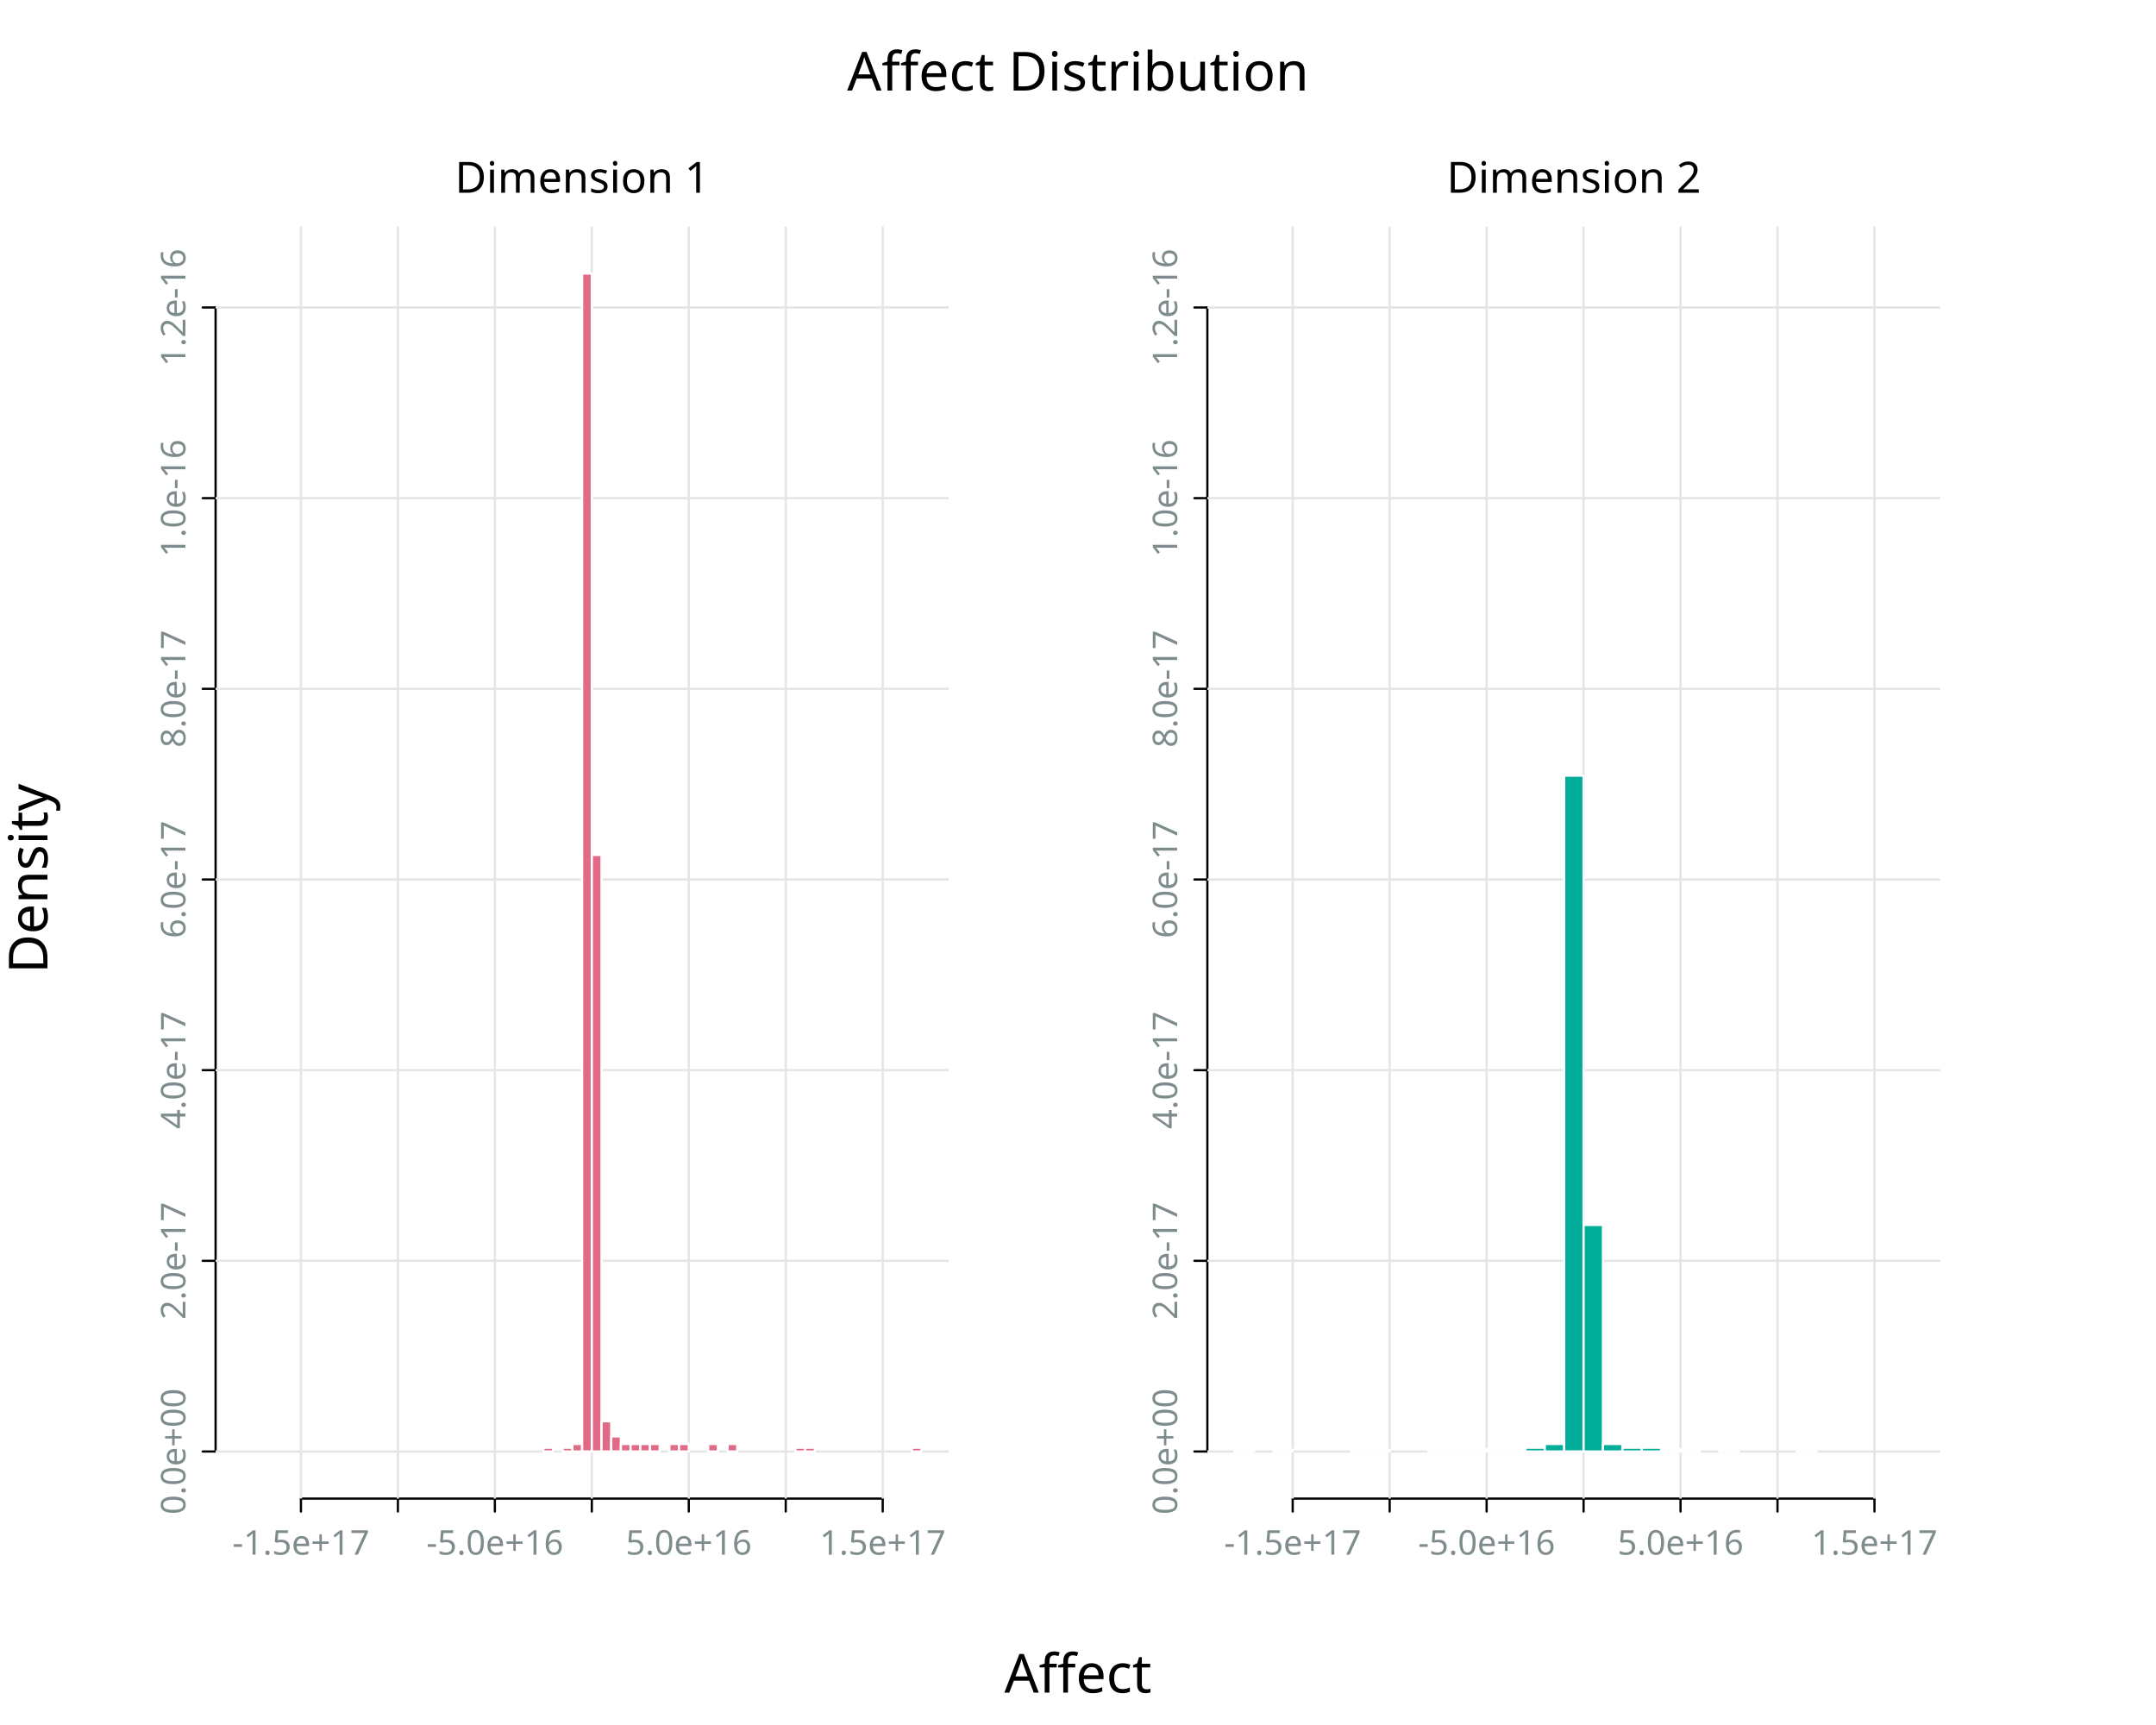
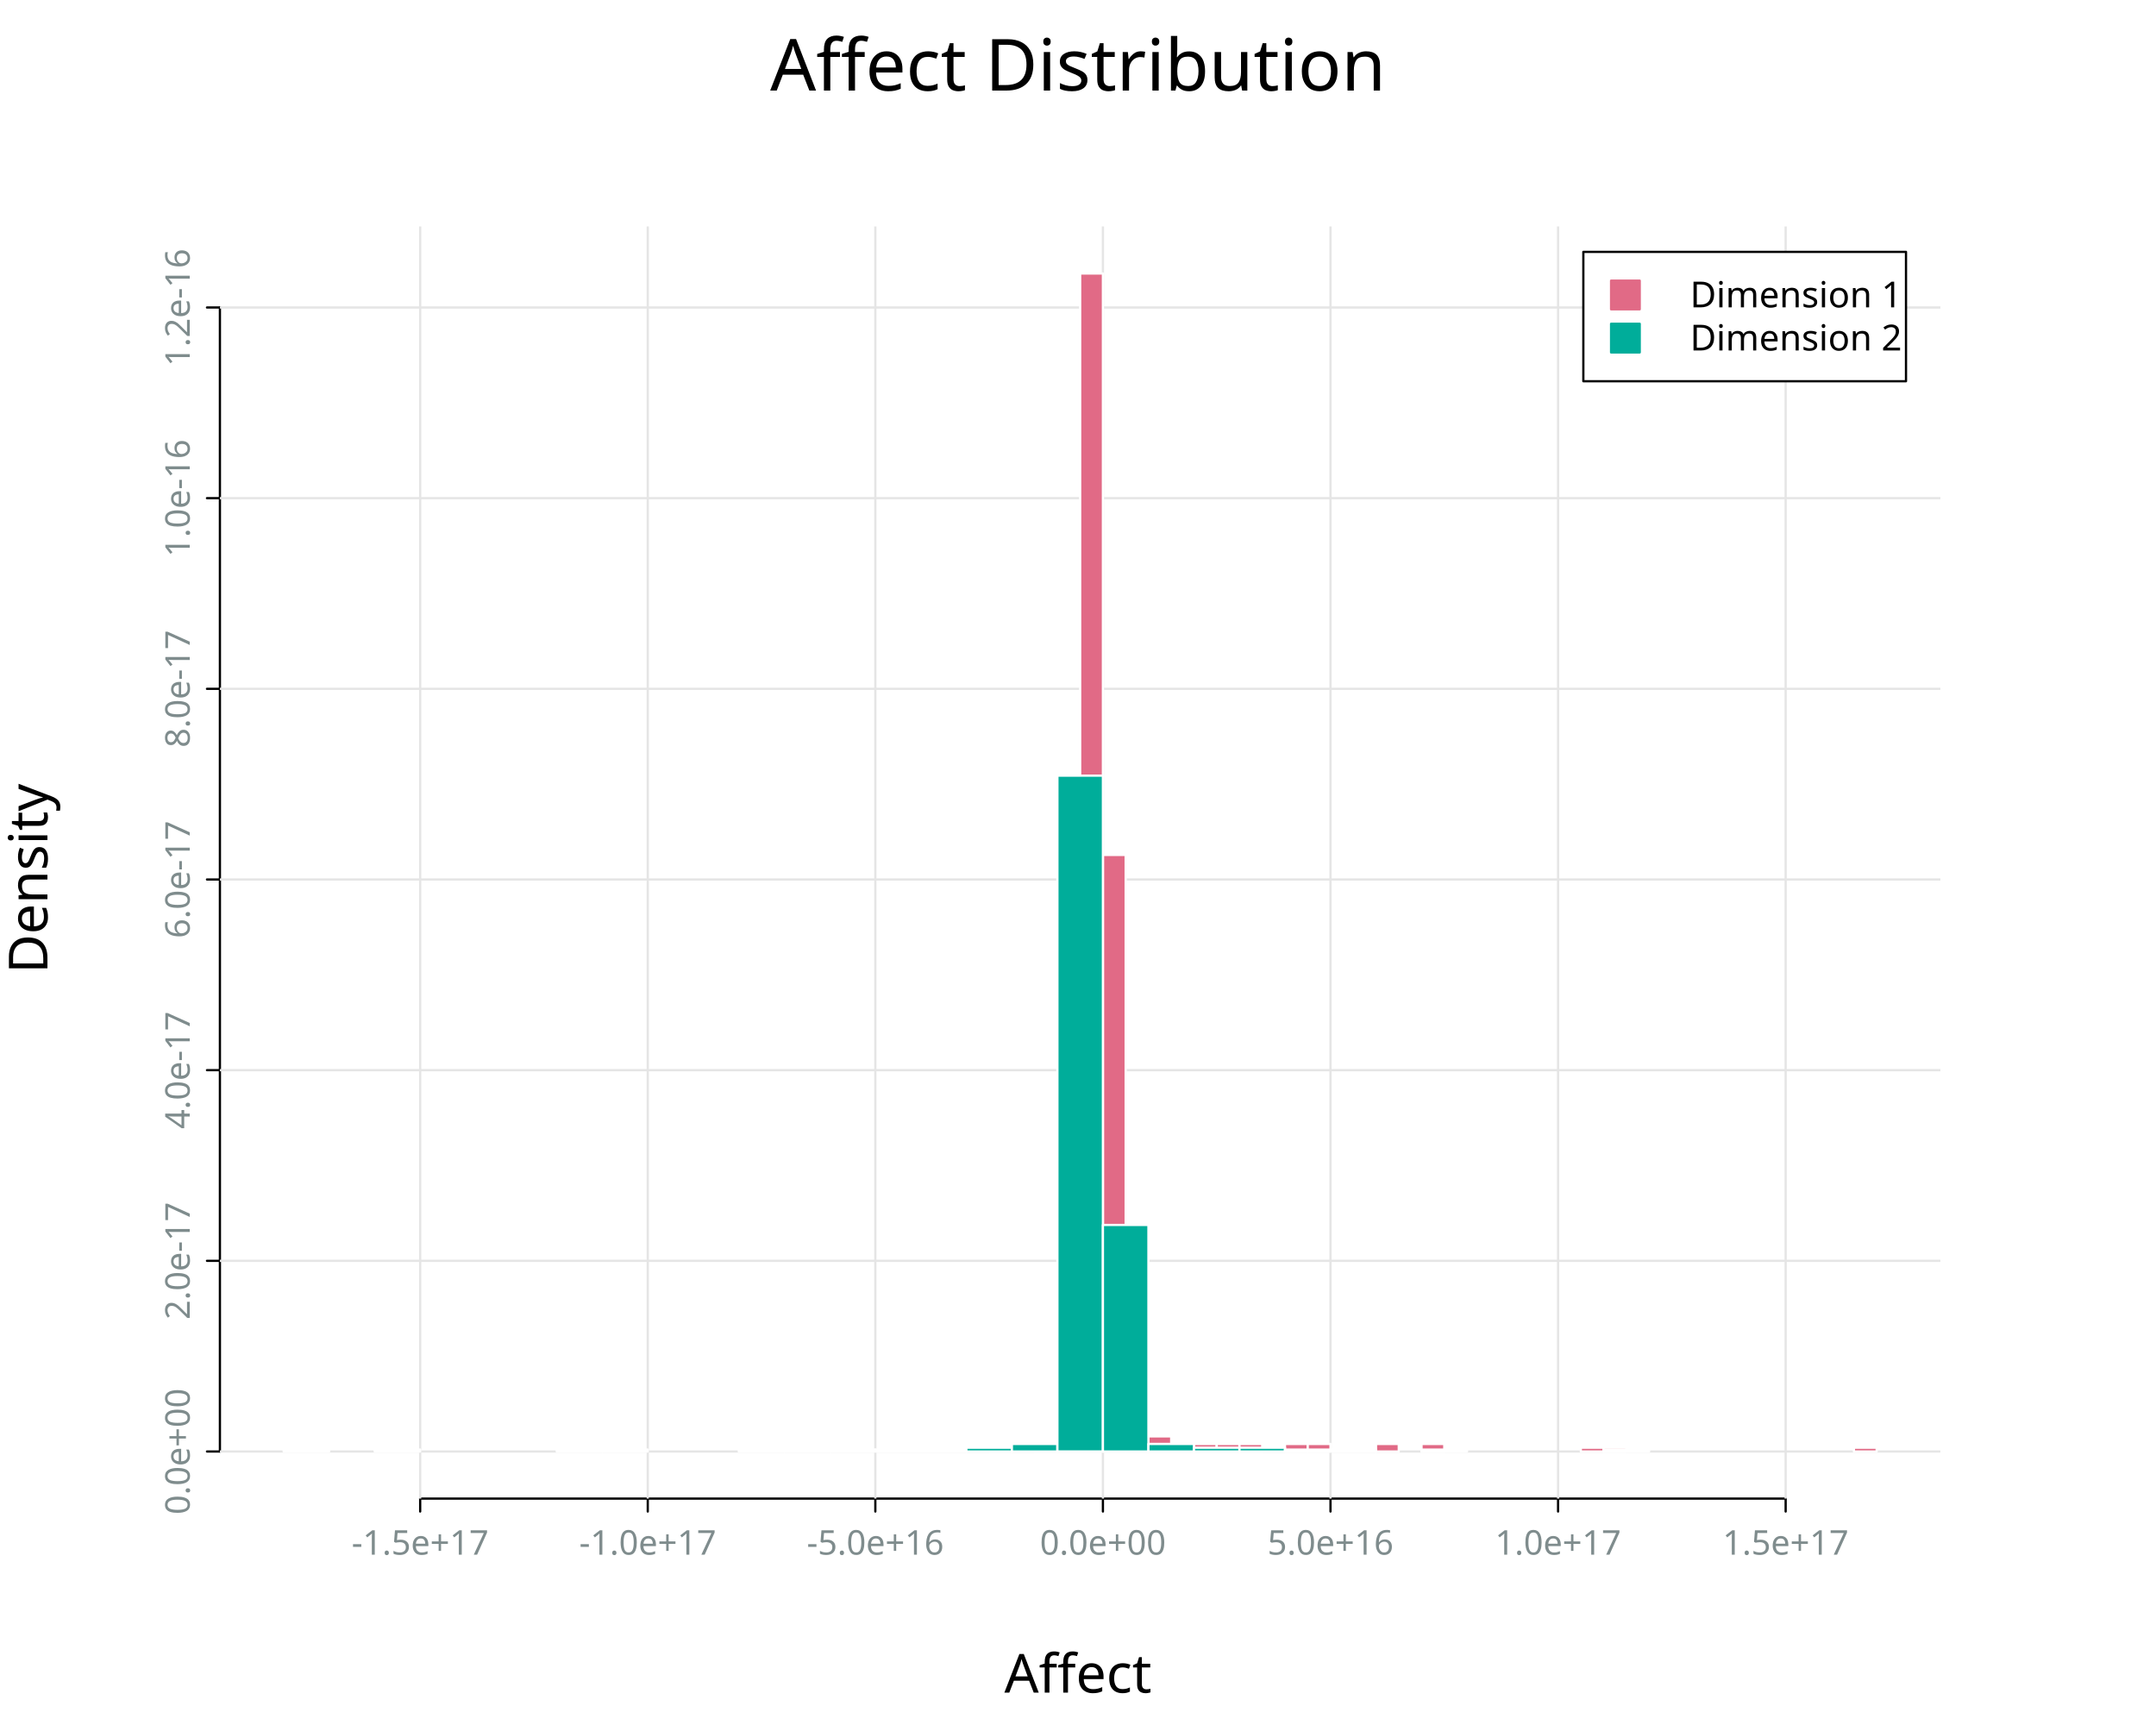
<svg xmlns="http://www.w3.org/2000/svg" class="svglite" data-engine-version="2.0" width="720.00pt" height="576.00pt" viewBox="0 0 720.00 576.00">
  <defs>
    <style type="text/css">
    .svglite line, .svglite polyline, .svglite polygon, .svglite path, .svglite rect, .svglite circle {
      fill: none;
      stroke: #000000;
      stroke-linecap: round;
      stroke-linejoin: round;
      stroke-miterlimit: 10.00;
    }
  </style>
  </defs>
  <rect width="100%" height="100%" style="stroke: none; fill: #FFFFFF;" />
  <defs>
    <clipPath id="cpMC4wMHw3MjAuMDB8MC4wMHw1NzYuMDA=">
      <rect x="0.00" y="0.00" width="720.00" height="576.00" />
    </clipPath>
  </defs>
  <g clip-path="url(#cpMC4wMHw3MjAuMDB8MC4wMHw1NzYuMDA=)">
-     <line x1="100.50" y1="500.40" x2="294.78" y2="500.40" style="stroke-width: 0.75;" />
-     <line x1="100.50" y1="500.40" x2="100.50" y2="504.72" style="stroke-width: 0.75;" />
-     <line x1="132.88" y1="500.40" x2="132.88" y2="504.72" style="stroke-width: 0.75;" />
-     <line x1="165.26" y1="500.40" x2="165.26" y2="504.72" style="stroke-width: 0.75;" />
-     <line x1="197.64" y1="500.40" x2="197.64" y2="504.72" style="stroke-width: 0.75;" />
-     <line x1="230.02" y1="500.40" x2="230.02" y2="504.72" style="stroke-width: 0.75;" />
-     <line x1="262.40" y1="500.40" x2="262.40" y2="504.72" style="stroke-width: 0.75;" />
-     <line x1="294.78" y1="500.40" x2="294.78" y2="504.72" style="stroke-width: 0.75;" />
-     <text x="100.50" y="519.12" text-anchor="middle" style="font-size: 11.40px; fill: #7F8C8D; font-family: sans;" textLength="45.33px" lengthAdjust="spacingAndGlyphs">-1.5e+17</text>
-     <text x="165.26" y="519.12" text-anchor="middle" style="font-size: 11.40px; fill: #7F8C8D; font-family: sans;" textLength="45.33px" lengthAdjust="spacingAndGlyphs">-5.0e+16</text>
-     <text x="230.02" y="519.12" text-anchor="middle" style="font-size: 11.40px; fill: #7F8C8D; font-family: sans;" textLength="41.53px" lengthAdjust="spacingAndGlyphs">5.0e+16</text>
-     <text x="294.78" y="519.12" text-anchor="middle" style="font-size: 11.40px; fill: #7F8C8D; font-family: sans;" textLength="41.53px" lengthAdjust="spacingAndGlyphs">1.5e+17</text>
-     <line x1="72.00" y1="484.67" x2="72.00" y2="102.68" style="stroke-width: 0.75;" />
-     <line x1="72.00" y1="484.67" x2="67.68" y2="484.67" style="stroke-width: 0.75;" />
-     <line x1="72.00" y1="421.00" x2="67.68" y2="421.00" style="stroke-width: 0.75;" />
-     <line x1="72.00" y1="357.34" x2="67.68" y2="357.34" style="stroke-width: 0.75;" />
-     <line x1="72.00" y1="293.67" x2="67.68" y2="293.67" style="stroke-width: 0.75;" />
-     <line x1="72.00" y1="230.01" x2="67.68" y2="230.01" style="stroke-width: 0.75;" />
-     <line x1="72.00" y1="166.34" x2="67.68" y2="166.34" style="stroke-width: 0.75;" />
-     <line x1="72.00" y1="102.68" x2="67.68" y2="102.68" style="stroke-width: 0.75;" />
-     <text transform="translate(61.92,484.67) rotate(-90)" text-anchor="middle" style="font-size: 11.40px; fill: #7F8C8D; font-family: sans;" textLength="41.53px" lengthAdjust="spacingAndGlyphs">0.0e+00</text>
-     <text transform="translate(61.92,421.00) rotate(-90)" text-anchor="middle" style="font-size: 11.40px; fill: #7F8C8D; font-family: sans;" textLength="38.67px" lengthAdjust="spacingAndGlyphs">2.0e-17</text>
-     <text transform="translate(61.92,357.34) rotate(-90)" text-anchor="middle" style="font-size: 11.40px; fill: #7F8C8D; font-family: sans;" textLength="38.67px" lengthAdjust="spacingAndGlyphs">4.0e-17</text>
-     <text transform="translate(61.92,293.67) rotate(-90)" text-anchor="middle" style="font-size: 11.40px; fill: #7F8C8D; font-family: sans;" textLength="38.67px" lengthAdjust="spacingAndGlyphs">6.0e-17</text>
-     <text transform="translate(61.92,230.01) rotate(-90)" text-anchor="middle" style="font-size: 11.40px; fill: #7F8C8D; font-family: sans;" textLength="38.67px" lengthAdjust="spacingAndGlyphs">8.0e-17</text>
-     <text transform="translate(61.92,166.34) rotate(-90)" text-anchor="middle" style="font-size: 11.40px; fill: #7F8C8D; font-family: sans;" textLength="38.67px" lengthAdjust="spacingAndGlyphs">1.0e-16</text>
-     <text transform="translate(61.92,102.68) rotate(-90)" text-anchor="middle" style="font-size: 11.40px; fill: #7F8C8D; font-family: sans;" textLength="38.67px" lengthAdjust="spacingAndGlyphs">1.2e-16</text>
+     <line x1="140.32" y1="500.40" x2="596.32" y2="500.40" style="stroke-width: 0.75;" />
+     <line x1="140.32" y1="500.40" x2="140.32" y2="504.72" style="stroke-width: 0.75;" />
+     <line x1="216.32" y1="500.40" x2="216.32" y2="504.72" style="stroke-width: 0.75;" />
+     <line x1="292.32" y1="500.40" x2="292.32" y2="504.72" style="stroke-width: 0.75;" />
+     <line x1="368.32" y1="500.40" x2="368.32" y2="504.72" style="stroke-width: 0.75;" />
+     <line x1="444.32" y1="500.40" x2="444.32" y2="504.72" style="stroke-width: 0.75;" />
+     <line x1="520.32" y1="500.40" x2="520.32" y2="504.72" style="stroke-width: 0.75;" />
+     <line x1="596.32" y1="500.40" x2="596.32" y2="504.72" style="stroke-width: 0.75;" />
+     <text x="140.32" y="519.12" text-anchor="middle" style="font-size: 11.40px; fill: #7F8C8D; font-family: sans;" textLength="45.33px" lengthAdjust="spacingAndGlyphs">-1.5e+17</text>
+     <text x="216.32" y="519.12" text-anchor="middle" style="font-size: 11.40px; fill: #7F8C8D; font-family: sans;" textLength="45.33px" lengthAdjust="spacingAndGlyphs">-1.0e+17</text>
+     <text x="292.32" y="519.12" text-anchor="middle" style="font-size: 11.40px; fill: #7F8C8D; font-family: sans;" textLength="45.33px" lengthAdjust="spacingAndGlyphs">-5.0e+16</text>
+     <text x="368.32" y="519.12" text-anchor="middle" style="font-size: 11.40px; fill: #7F8C8D; font-family: sans;" textLength="41.53px" lengthAdjust="spacingAndGlyphs">0.0e+00</text>
+     <text x="444.32" y="519.12" text-anchor="middle" style="font-size: 11.40px; fill: #7F8C8D; font-family: sans;" textLength="41.53px" lengthAdjust="spacingAndGlyphs">5.0e+16</text>
+     <text x="520.32" y="519.12" text-anchor="middle" style="font-size: 11.40px; fill: #7F8C8D; font-family: sans;" textLength="41.53px" lengthAdjust="spacingAndGlyphs">1.0e+17</text>
+     <text x="596.32" y="519.12" text-anchor="middle" style="font-size: 11.40px; fill: #7F8C8D; font-family: sans;" textLength="41.53px" lengthAdjust="spacingAndGlyphs">1.5e+17</text>
+     <line x1="73.44" y1="484.67" x2="73.44" y2="102.68" style="stroke-width: 0.75;" />
+     <line x1="73.44" y1="484.67" x2="69.12" y2="484.67" style="stroke-width: 0.75;" />
+     <line x1="73.44" y1="421.00" x2="69.12" y2="421.00" style="stroke-width: 0.75;" />
+     <line x1="73.44" y1="357.34" x2="69.12" y2="357.34" style="stroke-width: 0.75;" />
+     <line x1="73.44" y1="293.67" x2="69.12" y2="293.67" style="stroke-width: 0.75;" />
+     <line x1="73.44" y1="230.01" x2="69.12" y2="230.01" style="stroke-width: 0.75;" />
+     <line x1="73.44" y1="166.34" x2="69.12" y2="166.34" style="stroke-width: 0.75;" />
+     <line x1="73.44" y1="102.68" x2="69.12" y2="102.68" style="stroke-width: 0.75;" />
+     <text transform="translate(63.36,484.67) rotate(-90)" text-anchor="middle" style="font-size: 11.40px; fill: #7F8C8D; font-family: sans;" textLength="41.53px" lengthAdjust="spacingAndGlyphs">0.0e+00</text>
+     <text transform="translate(63.36,421.00) rotate(-90)" text-anchor="middle" style="font-size: 11.40px; fill: #7F8C8D; font-family: sans;" textLength="38.67px" lengthAdjust="spacingAndGlyphs">2.0e-17</text>
+     <text transform="translate(63.36,357.34) rotate(-90)" text-anchor="middle" style="font-size: 11.40px; fill: #7F8C8D; font-family: sans;" textLength="38.67px" lengthAdjust="spacingAndGlyphs">4.0e-17</text>
+     <text transform="translate(63.36,293.67) rotate(-90)" text-anchor="middle" style="font-size: 11.40px; fill: #7F8C8D; font-family: sans;" textLength="38.67px" lengthAdjust="spacingAndGlyphs">6.0e-17</text>
+     <text transform="translate(63.36,230.01) rotate(-90)" text-anchor="middle" style="font-size: 11.40px; fill: #7F8C8D; font-family: sans;" textLength="38.67px" lengthAdjust="spacingAndGlyphs">8.0e-17</text>
+     <text transform="translate(63.36,166.34) rotate(-90)" text-anchor="middle" style="font-size: 11.40px; fill: #7F8C8D; font-family: sans;" textLength="38.67px" lengthAdjust="spacingAndGlyphs">1.0e-16</text>
+     <text transform="translate(63.36,102.68) rotate(-90)" text-anchor="middle" style="font-size: 11.40px; fill: #7F8C8D; font-family: sans;" textLength="38.67px" lengthAdjust="spacingAndGlyphs">1.2e-16</text>
  </g>
  <defs>
-     <clipPath id="cpNzIuMDB8MzE2LjgwfDc1LjYwfDUwMC40MA==">
-       <rect x="72.00" y="75.60" width="244.80" height="424.80" />
+     <clipPath id="cpNzMuNDR8NjQ4LjAwfDc1LjYwfDUwMC40MA==">
+       <rect x="73.44" y="75.60" width="574.56" height="424.80" />
    </clipPath>
  </defs>
-   <g clip-path="url(#cpNzIuMDB8MzE2LjgwfDc1LjYwfDUwMC40MA==)">
-     <line x1="72.00" y1="484.67" x2="316.80" y2="484.67" style="stroke-width: 0.75; stroke: #E5E5E5;" />
-     <line x1="72.00" y1="421.00" x2="316.80" y2="421.00" style="stroke-width: 0.75; stroke: #E5E5E5;" />
-     <line x1="72.00" y1="357.34" x2="316.80" y2="357.34" style="stroke-width: 0.75; stroke: #E5E5E5;" />
-     <line x1="72.00" y1="293.67" x2="316.80" y2="293.67" style="stroke-width: 0.75; stroke: #E5E5E5;" />
-     <line x1="72.00" y1="230.01" x2="316.80" y2="230.01" style="stroke-width: 0.75; stroke: #E5E5E5;" />
-     <line x1="72.00" y1="166.34" x2="316.80" y2="166.34" style="stroke-width: 0.75; stroke: #E5E5E5;" />
-     <line x1="72.00" y1="102.68" x2="316.80" y2="102.68" style="stroke-width: 0.75; stroke: #E5E5E5;" />
-     <line x1="100.50" y1="500.40" x2="100.50" y2="75.60" style="stroke-width: 0.75; stroke: #E5E5E5;" />
-     <line x1="132.88" y1="500.40" x2="132.88" y2="75.60" style="stroke-width: 0.75; stroke: #E5E5E5;" />
-     <line x1="165.26" y1="500.40" x2="165.26" y2="75.60" style="stroke-width: 0.75; stroke: #E5E5E5;" />
-     <line x1="197.64" y1="500.40" x2="197.64" y2="75.60" style="stroke-width: 0.75; stroke: #E5E5E5;" />
-     <line x1="230.02" y1="500.40" x2="230.02" y2="75.60" style="stroke-width: 0.75; stroke: #E5E5E5;" />
-     <line x1="262.40" y1="500.40" x2="262.40" y2="75.60" style="stroke-width: 0.75; stroke: #E5E5E5;" />
-     <line x1="294.78" y1="500.40" x2="294.78" y2="75.60" style="stroke-width: 0.75; stroke: #E5E5E5;" />
+   <g clip-path="url(#cpNzMuNDR8NjQ4LjAwfDc1LjYwfDUwMC40MA==)">
+     <line x1="73.44" y1="484.67" x2="648.00" y2="484.67" style="stroke-width: 0.75; stroke: #E5E5E5;" />
+     <line x1="73.44" y1="421.00" x2="648.00" y2="421.00" style="stroke-width: 0.75; stroke: #E5E5E5;" />
+     <line x1="73.44" y1="357.34" x2="648.00" y2="357.34" style="stroke-width: 0.75; stroke: #E5E5E5;" />
+     <line x1="73.44" y1="293.67" x2="648.00" y2="293.67" style="stroke-width: 0.75; stroke: #E5E5E5;" />
+     <line x1="73.44" y1="230.01" x2="648.00" y2="230.01" style="stroke-width: 0.75; stroke: #E5E5E5;" />
+     <line x1="73.44" y1="166.34" x2="648.00" y2="166.34" style="stroke-width: 0.75; stroke: #E5E5E5;" />
+     <line x1="73.44" y1="102.68" x2="648.00" y2="102.68" style="stroke-width: 0.75; stroke: #E5E5E5;" />
+     <line x1="140.32" y1="500.40" x2="140.32" y2="75.60" style="stroke-width: 0.75; stroke: #E5E5E5;" />
+     <line x1="216.32" y1="500.40" x2="216.32" y2="75.60" style="stroke-width: 0.75; stroke: #E5E5E5;" />
+     <line x1="292.32" y1="500.40" x2="292.32" y2="75.60" style="stroke-width: 0.75; stroke: #E5E5E5;" />
+     <line x1="368.32" y1="500.40" x2="368.32" y2="75.60" style="stroke-width: 0.75; stroke: #E5E5E5;" />
+     <line x1="444.32" y1="500.40" x2="444.32" y2="75.60" style="stroke-width: 0.75; stroke: #E5E5E5;" />
+     <line x1="520.32" y1="500.40" x2="520.32" y2="75.60" style="stroke-width: 0.75; stroke: #E5E5E5;" />
+     <line x1="596.32" y1="500.40" x2="596.32" y2="75.60" style="stroke-width: 0.75; stroke: #E5E5E5;" />
+     <rect x="330.32" y="483.41" width="7.60" height="1.26" style="stroke-width: 0.75; stroke: #FFFFFF; fill: #E16A86;" />
+     <rect x="337.92" y="484.67" width="7.60" height="0.00" style="stroke-width: 0.75; stroke: #FFFFFF; fill: #E16A86;" />
+     <rect x="345.52" y="483.41" width="7.60" height="1.26" style="stroke-width: 0.75; stroke: #FFFFFF; fill: #E16A86;" />
+     <rect x="353.12" y="482.15" width="7.60" height="2.52" style="stroke-width: 0.75; stroke: #FFFFFF; fill: #E16A86;" />
+     <rect x="360.72" y="91.33" width="7.60" height="393.33" style="stroke-width: 0.75; stroke: #FFFFFF; fill: #E16A86;" />
+     <rect x="368.32" y="285.48" width="7.60" height="199.19" style="stroke-width: 0.75; stroke: #FFFFFF; fill: #E16A86;" />
+     <rect x="375.92" y="474.58" width="7.60" height="10.09" style="stroke-width: 0.75; stroke: #FFFFFF; fill: #E16A86;" />
+     <rect x="383.52" y="479.62" width="7.60" height="5.04" style="stroke-width: 0.75; stroke: #FFFFFF; fill: #E16A86;" />
+     <rect x="391.12" y="482.15" width="7.60" height="2.52" style="stroke-width: 0.75; stroke: #FFFFFF; fill: #E16A86;" />
+     <rect x="398.72" y="482.15" width="7.60" height="2.52" style="stroke-width: 0.75; stroke: #FFFFFF; fill: #E16A86;" />
+     <rect x="406.32" y="482.15" width="7.60" height="2.52" style="stroke-width: 0.75; stroke: #FFFFFF; fill: #E16A86;" />
+     <rect x="413.92" y="482.15" width="7.60" height="2.52" style="stroke-width: 0.75; stroke: #FFFFFF; fill: #E16A86;" />
+     <rect x="421.52" y="484.67" width="7.60" height="0.00" style="stroke-width: 0.75; stroke: #FFFFFF; fill: #E16A86;" />
+     <rect x="429.12" y="482.15" width="7.60" height="2.52" style="stroke-width: 0.75; stroke: #FFFFFF; fill: #E16A86;" />
+     <rect x="436.72" y="482.15" width="7.60" height="2.52" style="stroke-width: 0.75; stroke: #FFFFFF; fill: #E16A86;" />
+     <rect x="444.32" y="484.67" width="7.60" height="0.00" style="stroke-width: 0.75; stroke: #FFFFFF; fill: #E16A86;" />
+     <rect x="451.92" y="484.67" width="7.60" height="0.00" style="stroke-width: 0.75; stroke: #FFFFFF; fill: #E16A86;" />
+     <rect x="459.52" y="482.15" width="7.60" height="2.52" style="stroke-width: 0.75; stroke: #FFFFFF; fill: #E16A86;" />
+     <rect x="467.12" y="484.67" width="7.60" height="0.00" style="stroke-width: 0.75; stroke: #FFFFFF; fill: #E16A86;" />
+     <rect x="474.72" y="482.15" width="7.60" height="2.52" style="stroke-width: 0.75; stroke: #FFFFFF; fill: #E16A86;" />
+     <rect x="482.32" y="484.67" width="7.60" height="0.00" style="stroke-width: 0.75; stroke: #FFFFFF; fill: #E16A86;" />
+     <rect x="489.92" y="484.67" width="7.60" height="0.00" style="stroke-width: 0.75; stroke: #FFFFFF; fill: #E16A86;" />
+     <rect x="497.52" y="484.67" width="7.60" height="0.00" style="stroke-width: 0.75; stroke: #FFFFFF; fill: #E16A86;" />
+     <rect x="505.12" y="484.67" width="7.60" height="0.00" style="stroke-width: 0.75; stroke: #FFFFFF; fill: #E16A86;" />
+     <rect x="512.72" y="484.67" width="7.60" height="0.00" style="stroke-width: 0.75; stroke: #FFFFFF; fill: #E16A86;" />
+     <rect x="520.32" y="484.67" width="7.60" height="0.00" style="stroke-width: 0.75; stroke: #FFFFFF; fill: #E16A86;" />
+     <rect x="527.92" y="483.41" width="7.60" height="1.26" style="stroke-width: 0.75; stroke: #FFFFFF; fill: #E16A86;" />
+     <rect x="535.52" y="483.41" width="7.60" height="1.26" style="stroke-width: 0.75; stroke: #FFFFFF; fill: #E16A86;" />
+     <rect x="543.12" y="484.67" width="7.60" height="0.00" style="stroke-width: 0.75; stroke: #FFFFFF; fill: #E16A86;" />
+     <rect x="550.72" y="484.67" width="7.60" height="0.00" style="stroke-width: 0.75; stroke: #FFFFFF; fill: #E16A86;" />
+     <rect x="558.32" y="484.67" width="7.60" height="0.00" style="stroke-width: 0.75; stroke: #FFFFFF; fill: #E16A86;" />
+     <rect x="565.92" y="484.67" width="7.60" height="0.00" style="stroke-width: 0.75; stroke: #FFFFFF; fill: #E16A86;" />
+     <rect x="573.52" y="484.67" width="7.60" height="0.00" style="stroke-width: 0.75; stroke: #FFFFFF; fill: #E16A86;" />
+     <rect x="581.12" y="484.67" width="7.60" height="0.00" style="stroke-width: 0.75; stroke: #FFFFFF; fill: #E16A86;" />
+     <rect x="588.72" y="484.67" width="7.60" height="0.00" style="stroke-width: 0.75; stroke: #FFFFFF; fill: #E16A86;" />
+     <rect x="596.32" y="484.67" width="7.60" height="0.00" style="stroke-width: 0.75; stroke: #FFFFFF; fill: #E16A86;" />
+     <rect x="603.92" y="484.67" width="7.60" height="0.00" style="stroke-width: 0.75; stroke: #FFFFFF; fill: #E16A86;" />
+     <rect x="611.52" y="484.67" width="7.60" height="0.00" style="stroke-width: 0.75; stroke: #FFFFFF; fill: #E16A86;" />
+     <rect x="619.12" y="483.41" width="7.60" height="1.26" style="stroke-width: 0.75; stroke: #FFFFFF; fill: #E16A86;" />
+     <rect x="94.72" y="484.04" width="15.20" height="0.63" style="stroke-width: 0.75; stroke: #FFFFFF; fill: #00AD9A;" />
+     <rect x="109.92" y="484.67" width="15.20" height="0.00" style="stroke-width: 0.75; stroke: #FFFFFF; fill: #00AD9A;" />
+     <rect x="125.12" y="484.04" width="15.20" height="0.63" style="stroke-width: 0.75; stroke: #FFFFFF; fill: #00AD9A;" />
+     <rect x="140.32" y="484.67" width="15.20" height="0.00" style="stroke-width: 0.75; stroke: #FFFFFF; fill: #00AD9A;" />
+     <rect x="155.52" y="484.67" width="15.20" height="0.00" style="stroke-width: 0.75; stroke: #FFFFFF; fill: #00AD9A;" />
+     <rect x="170.72" y="484.67" width="15.20" height="0.00" style="stroke-width: 0.75; stroke: #FFFFFF; fill: #00AD9A;" />
+     <rect x="185.92" y="484.04" width="15.20" height="0.63" style="stroke-width: 0.75; stroke: #FFFFFF; fill: #00AD9A;" />
+     <rect x="201.12" y="484.04" width="15.20" height="0.63" style="stroke-width: 0.75; stroke: #FFFFFF; fill: #00AD9A;" />
+     <rect x="216.32" y="484.67" width="15.20" height="0.00" style="stroke-width: 0.75; stroke: #FFFFFF; fill: #00AD9A;" />
+     <rect x="231.52" y="484.67" width="15.20" height="0.00" style="stroke-width: 0.75; stroke: #FFFFFF; fill: #00AD9A;" />
+     <rect x="246.72" y="484.04" width="15.20" height="0.63" style="stroke-width: 0.75; stroke: #FFFFFF; fill: #00AD9A;" />
+     <rect x="261.92" y="484.04" width="15.20" height="0.63" style="stroke-width: 0.75; stroke: #FFFFFF; fill: #00AD9A;" />
+     <rect x="277.12" y="484.04" width="15.20" height="0.63" style="stroke-width: 0.75; stroke: #FFFFFF; fill: #00AD9A;" />
+     <rect x="292.32" y="484.04" width="15.20" height="0.63" style="stroke-width: 0.75; stroke: #FFFFFF; fill: #00AD9A;" />
+     <rect x="307.52" y="484.04" width="15.20" height="0.63" style="stroke-width: 0.75; stroke: #FFFFFF; fill: #00AD9A;" />
+     <rect x="322.72" y="483.41" width="15.20" height="1.26" style="stroke-width: 0.75; stroke: #FFFFFF; fill: #00AD9A;" />
+     <rect x="337.92" y="482.15" width="15.20" height="2.52" style="stroke-width: 0.75; stroke: #FFFFFF; fill: #00AD9A;" />
+     <rect x="353.12" y="259.00" width="15.20" height="225.66" style="stroke-width: 0.75; stroke: #FFFFFF; fill: #00AD9A;" />
+     <rect x="368.32" y="409.03" width="15.20" height="75.64" style="stroke-width: 0.75; stroke: #FFFFFF; fill: #00AD9A;" />
+     <rect x="383.52" y="482.15" width="15.20" height="2.52" style="stroke-width: 0.75; stroke: #FFFFFF; fill: #00AD9A;" />
+     <rect x="398.72" y="483.41" width="15.20" height="1.26" style="stroke-width: 0.75; stroke: #FFFFFF; fill: #00AD9A;" />
+     <rect x="413.92" y="483.41" width="15.20" height="1.26" style="stroke-width: 0.75; stroke: #FFFFFF; fill: #00AD9A;" />
+     <rect x="429.12" y="484.04" width="15.20" height="0.63" style="stroke-width: 0.75; stroke: #FFFFFF; fill: #00AD9A;" />
+     <rect x="444.32" y="484.04" width="15.20" height="0.63" style="stroke-width: 0.75; stroke: #FFFFFF; fill: #00AD9A;" />
+     <rect x="459.52" y="484.67" width="15.20" height="0.00" style="stroke-width: 0.75; stroke: #FFFFFF; fill: #00AD9A;" />
+     <rect x="474.72" y="484.04" width="15.20" height="0.63" style="stroke-width: 0.75; stroke: #FFFFFF; fill: #00AD9A;" />
+     <rect x="489.92" y="484.67" width="15.20" height="0.00" style="stroke-width: 0.75; stroke: #FFFFFF; fill: #00AD9A;" />
+     <rect x="505.12" y="484.67" width="15.20" height="0.00" style="stroke-width: 0.75; stroke: #FFFFFF; fill: #00AD9A;" />
+     <rect x="520.32" y="484.67" width="15.20" height="0.00" style="stroke-width: 0.75; stroke: #FFFFFF; fill: #00AD9A;" />
+     <rect x="535.52" y="484.04" width="15.20" height="0.63" style="stroke-width: 0.75; stroke: #FFFFFF; fill: #00AD9A;" />
  </g>
-   <defs>
-     <clipPath id="cpMjguODB8MzYwLjAwfDQzLjIwfDU0My42MA==">
-       <rect x="28.80" y="43.20" width="331.20" height="500.40" />
-     </clipPath>
-   </defs>
-   <g clip-path="url(#cpMjguODB8MzYwLjAwfDQzLjIwfDU0My42MA==)">
-     <text x="194.40" y="64.36" text-anchor="middle" style="font-size: 14.40px; font-family: sans;" textLength="80.05px" lengthAdjust="spacingAndGlyphs">Dimension 1</text>
+   <g clip-path="url(#cpMC4wMHw3MjAuMDB8MC4wMHw1NzYuMDA=)">
+     <text x="360.00" y="30.24" text-anchor="middle" style="font-size: 24.00px; font-family: sans;" textLength="188.09px" lengthAdjust="spacingAndGlyphs">Affect Distribution</text>
+     <text x="360.00" y="565.20" text-anchor="middle" style="font-size: 18.00px; font-family: sans;" textLength="46.03px" lengthAdjust="spacingAndGlyphs">Affect</text>
+     <text transform="translate(15.84,293.40) rotate(-90)" text-anchor="middle" style="font-size: 18.00px; font-family: sans;" textLength="60.04px" lengthAdjust="spacingAndGlyphs">Density</text>
  </g>
-   <g clip-path="url(#cpNzIuMDB8MzE2LjgwfDc1LjYwfDUwMC40MA==)">
-     <rect x="181.45" y="483.41" width="3.24" height="1.26" style="stroke-width: 0.75; stroke: #FFFFFF; fill: #E16A86;" />
-     <rect x="184.69" y="484.67" width="3.24" height="0.00" style="stroke-width: 0.75; stroke: #FFFFFF; fill: #E16A86;" />
-     <rect x="187.92" y="483.41" width="3.24" height="1.26" style="stroke-width: 0.75; stroke: #FFFFFF; fill: #E16A86;" />
-     <rect x="191.16" y="482.15" width="3.24" height="2.52" style="stroke-width: 0.75; stroke: #FFFFFF; fill: #E16A86;" />
-     <rect x="194.40" y="91.33" width="3.24" height="393.33" style="stroke-width: 0.75; stroke: #FFFFFF; fill: #E16A86;" />
-     <rect x="197.64" y="285.48" width="3.24" height="199.19" style="stroke-width: 0.75; stroke: #FFFFFF; fill: #E16A86;" />
-     <rect x="200.88" y="474.58" width="3.24" height="10.09" style="stroke-width: 0.75; stroke: #FFFFFF; fill: #E16A86;" />
-     <rect x="204.11" y="479.62" width="3.24" height="5.04" style="stroke-width: 0.75; stroke: #FFFFFF; fill: #E16A86;" />
-     <rect x="207.35" y="482.15" width="3.24" height="2.52" style="stroke-width: 0.75; stroke: #FFFFFF; fill: #E16A86;" />
-     <rect x="210.59" y="482.15" width="3.24" height="2.52" style="stroke-width: 0.75; stroke: #FFFFFF; fill: #E16A86;" />
-     <rect x="213.83" y="482.15" width="3.24" height="2.52" style="stroke-width: 0.75; stroke: #FFFFFF; fill: #E16A86;" />
-     <rect x="217.07" y="482.15" width="3.24" height="2.52" style="stroke-width: 0.75; stroke: #FFFFFF; fill: #E16A86;" />
-     <rect x="220.30" y="484.67" width="3.24" height="0.00" style="stroke-width: 0.75; stroke: #FFFFFF; fill: #E16A86;" />
-     <rect x="223.54" y="482.15" width="3.24" height="2.52" style="stroke-width: 0.75; stroke: #FFFFFF; fill: #E16A86;" />
-     <rect x="226.78" y="482.15" width="3.24" height="2.52" style="stroke-width: 0.75; stroke: #FFFFFF; fill: #E16A86;" />
-     <rect x="230.02" y="484.67" width="3.24" height="0.00" style="stroke-width: 0.75; stroke: #FFFFFF; fill: #E16A86;" />
-     <rect x="233.26" y="484.67" width="3.24" height="0.00" style="stroke-width: 0.75; stroke: #FFFFFF; fill: #E16A86;" />
-     <rect x="236.50" y="482.15" width="3.24" height="2.52" style="stroke-width: 0.75; stroke: #FFFFFF; fill: #E16A86;" />
-     <rect x="239.73" y="484.67" width="3.24" height="0.00" style="stroke-width: 0.75; stroke: #FFFFFF; fill: #E16A86;" />
-     <rect x="242.97" y="482.15" width="3.24" height="2.52" style="stroke-width: 0.75; stroke: #FFFFFF; fill: #E16A86;" />
-     <rect x="246.21" y="484.67" width="3.24" height="0.00" style="stroke-width: 0.75; stroke: #FFFFFF; fill: #E16A86;" />
-     <rect x="249.45" y="484.67" width="3.24" height="0.00" style="stroke-width: 0.75; stroke: #FFFFFF; fill: #E16A86;" />
-     <rect x="252.69" y="484.67" width="3.24" height="0.00" style="stroke-width: 0.75; stroke: #FFFFFF; fill: #E16A86;" />
-     <rect x="255.92" y="484.67" width="3.24" height="0.00" style="stroke-width: 0.75; stroke: #FFFFFF; fill: #E16A86;" />
-     <rect x="259.16" y="484.67" width="3.24" height="0.00" style="stroke-width: 0.75; stroke: #FFFFFF; fill: #E16A86;" />
-     <rect x="262.40" y="484.67" width="3.24" height="0.00" style="stroke-width: 0.75; stroke: #FFFFFF; fill: #E16A86;" />
-     <rect x="265.64" y="483.41" width="3.24" height="1.26" style="stroke-width: 0.75; stroke: #FFFFFF; fill: #E16A86;" />
-     <rect x="268.88" y="483.41" width="3.24" height="1.26" style="stroke-width: 0.75; stroke: #FFFFFF; fill: #E16A86;" />
-     <rect x="272.11" y="484.67" width="3.24" height="0.00" style="stroke-width: 0.75; stroke: #FFFFFF; fill: #E16A86;" />
-     <rect x="275.35" y="484.67" width="3.24" height="0.00" style="stroke-width: 0.75; stroke: #FFFFFF; fill: #E16A86;" />
-     <rect x="278.59" y="484.67" width="3.24" height="0.00" style="stroke-width: 0.75; stroke: #FFFFFF; fill: #E16A86;" />
-     <rect x="281.83" y="484.67" width="3.24" height="0.00" style="stroke-width: 0.75; stroke: #FFFFFF; fill: #E16A86;" />
-     <rect x="285.07" y="484.67" width="3.24" height="0.00" style="stroke-width: 0.75; stroke: #FFFFFF; fill: #E16A86;" />
-     <rect x="288.30" y="484.67" width="3.24" height="0.00" style="stroke-width: 0.75; stroke: #FFFFFF; fill: #E16A86;" />
-     <rect x="291.54" y="484.67" width="3.24" height="0.00" style="stroke-width: 0.75; stroke: #FFFFFF; fill: #E16A86;" />
-     <rect x="294.78" y="484.67" width="3.24" height="0.00" style="stroke-width: 0.75; stroke: #FFFFFF; fill: #E16A86;" />
-     <rect x="298.02" y="484.67" width="3.24" height="0.00" style="stroke-width: 0.75; stroke: #FFFFFF; fill: #E16A86;" />
-     <rect x="301.26" y="484.67" width="3.24" height="0.00" style="stroke-width: 0.75; stroke: #FFFFFF; fill: #E16A86;" />
-     <rect x="304.50" y="483.41" width="3.24" height="1.26" style="stroke-width: 0.75; stroke: #FFFFFF; fill: #E16A86;" />
-   </g>
-   <defs>
-     <clipPath id="cpNDAzLjIwfDY0OC4wMHw3NS42MHw1MDAuNDA=">
-       <rect x="403.20" y="75.60" width="244.80" height="424.80" />
-     </clipPath>
-   </defs>
-   <g clip-path="url(#cpNDAzLjIwfDY0OC4wMHw3NS42MHw1MDAuNDA=)">
+   <g clip-path="url(#cpNzMuNDR8NjQ4LjAwfDc1LjYwfDUwMC40MA==)">
</g>
  <g clip-path="url(#cpMC4wMHw3MjAuMDB8MC4wMHw1NzYuMDA=)">
-     <line x1="431.70" y1="500.40" x2="625.98" y2="500.40" style="stroke-width: 0.75;" />
-     <line x1="431.70" y1="500.40" x2="431.70" y2="504.72" style="stroke-width: 0.75;" />
-     <line x1="464.08" y1="500.40" x2="464.08" y2="504.72" style="stroke-width: 0.75;" />
-     <line x1="496.46" y1="500.40" x2="496.46" y2="504.72" style="stroke-width: 0.75;" />
-     <line x1="528.84" y1="500.40" x2="528.84" y2="504.72" style="stroke-width: 0.75;" />
-     <line x1="561.22" y1="500.40" x2="561.22" y2="504.72" style="stroke-width: 0.75;" />
-     <line x1="593.60" y1="500.40" x2="593.60" y2="504.72" style="stroke-width: 0.75;" />
-     <line x1="625.98" y1="500.40" x2="625.98" y2="504.72" style="stroke-width: 0.75;" />
-     <text x="431.70" y="519.12" text-anchor="middle" style="font-size: 11.40px; fill: #7F8C8D; font-family: sans;" textLength="45.33px" lengthAdjust="spacingAndGlyphs">-1.5e+17</text>
-     <text x="496.46" y="519.12" text-anchor="middle" style="font-size: 11.40px; fill: #7F8C8D; font-family: sans;" textLength="45.33px" lengthAdjust="spacingAndGlyphs">-5.0e+16</text>
-     <text x="561.22" y="519.12" text-anchor="middle" style="font-size: 11.40px; fill: #7F8C8D; font-family: sans;" textLength="41.53px" lengthAdjust="spacingAndGlyphs">5.0e+16</text>
-     <text x="625.98" y="519.12" text-anchor="middle" style="font-size: 11.40px; fill: #7F8C8D; font-family: sans;" textLength="41.53px" lengthAdjust="spacingAndGlyphs">1.5e+17</text>
-     <line x1="403.20" y1="484.67" x2="403.20" y2="102.68" style="stroke-width: 0.75;" />
-     <line x1="403.20" y1="484.67" x2="398.88" y2="484.67" style="stroke-width: 0.75;" />
-     <line x1="403.20" y1="421.00" x2="398.88" y2="421.00" style="stroke-width: 0.75;" />
-     <line x1="403.20" y1="357.34" x2="398.88" y2="357.34" style="stroke-width: 0.75;" />
-     <line x1="403.20" y1="293.67" x2="398.88" y2="293.67" style="stroke-width: 0.75;" />
-     <line x1="403.20" y1="230.01" x2="398.88" y2="230.01" style="stroke-width: 0.75;" />
-     <line x1="403.20" y1="166.34" x2="398.88" y2="166.34" style="stroke-width: 0.75;" />
-     <line x1="403.20" y1="102.68" x2="398.88" y2="102.68" style="stroke-width: 0.75;" />
-     <text transform="translate(393.12,484.67) rotate(-90)" text-anchor="middle" style="font-size: 11.40px; fill: #7F8C8D; font-family: sans;" textLength="41.53px" lengthAdjust="spacingAndGlyphs">0.0e+00</text>
-     <text transform="translate(393.12,421.00) rotate(-90)" text-anchor="middle" style="font-size: 11.40px; fill: #7F8C8D; font-family: sans;" textLength="38.67px" lengthAdjust="spacingAndGlyphs">2.0e-17</text>
-     <text transform="translate(393.12,357.34) rotate(-90)" text-anchor="middle" style="font-size: 11.40px; fill: #7F8C8D; font-family: sans;" textLength="38.67px" lengthAdjust="spacingAndGlyphs">4.0e-17</text>
-     <text transform="translate(393.12,293.67) rotate(-90)" text-anchor="middle" style="font-size: 11.40px; fill: #7F8C8D; font-family: sans;" textLength="38.67px" lengthAdjust="spacingAndGlyphs">6.0e-17</text>
-     <text transform="translate(393.12,230.01) rotate(-90)" text-anchor="middle" style="font-size: 11.40px; fill: #7F8C8D; font-family: sans;" textLength="38.67px" lengthAdjust="spacingAndGlyphs">8.0e-17</text>
-     <text transform="translate(393.12,166.34) rotate(-90)" text-anchor="middle" style="font-size: 11.40px; fill: #7F8C8D; font-family: sans;" textLength="38.67px" lengthAdjust="spacingAndGlyphs">1.0e-16</text>
-     <text transform="translate(393.12,102.68) rotate(-90)" text-anchor="middle" style="font-size: 11.40px; fill: #7F8C8D; font-family: sans;" textLength="38.67px" lengthAdjust="spacingAndGlyphs">1.2e-16</text>
-   </g>
-   <g clip-path="url(#cpNDAzLjIwfDY0OC4wMHw3NS42MHw1MDAuNDA=)">
-     <line x1="403.20" y1="484.67" x2="648.00" y2="484.67" style="stroke-width: 0.75; stroke: #E5E5E5;" />
-     <line x1="403.20" y1="421.00" x2="648.00" y2="421.00" style="stroke-width: 0.75; stroke: #E5E5E5;" />
-     <line x1="403.20" y1="357.34" x2="648.00" y2="357.34" style="stroke-width: 0.75; stroke: #E5E5E5;" />
-     <line x1="403.20" y1="293.67" x2="648.00" y2="293.67" style="stroke-width: 0.75; stroke: #E5E5E5;" />
-     <line x1="403.20" y1="230.01" x2="648.00" y2="230.01" style="stroke-width: 0.75; stroke: #E5E5E5;" />
-     <line x1="403.20" y1="166.34" x2="648.00" y2="166.34" style="stroke-width: 0.75; stroke: #E5E5E5;" />
-     <line x1="403.20" y1="102.68" x2="648.00" y2="102.68" style="stroke-width: 0.75; stroke: #E5E5E5;" />
-     <line x1="431.70" y1="500.40" x2="431.70" y2="75.60" style="stroke-width: 0.75; stroke: #E5E5E5;" />
-     <line x1="464.08" y1="500.40" x2="464.08" y2="75.60" style="stroke-width: 0.75; stroke: #E5E5E5;" />
-     <line x1="496.46" y1="500.40" x2="496.46" y2="75.60" style="stroke-width: 0.75; stroke: #E5E5E5;" />
-     <line x1="528.84" y1="500.40" x2="528.84" y2="75.60" style="stroke-width: 0.75; stroke: #E5E5E5;" />
-     <line x1="561.22" y1="500.40" x2="561.22" y2="75.60" style="stroke-width: 0.75; stroke: #E5E5E5;" />
-     <line x1="593.60" y1="500.40" x2="593.60" y2="75.60" style="stroke-width: 0.75; stroke: #E5E5E5;" />
-     <line x1="625.98" y1="500.40" x2="625.98" y2="75.60" style="stroke-width: 0.75; stroke: #E5E5E5;" />
-   </g>
-   <defs>
-     <clipPath id="cpMzYwLjAwfDY5MS4yMHw0My4yMHw1NDMuNjA=">
-       <rect x="360.00" y="43.20" width="331.20" height="500.40" />
-     </clipPath>
-   </defs>
-   <g clip-path="url(#cpMzYwLjAwfDY5MS4yMHw0My4yMHw1NDMuNjA=)">
-     <text x="525.60" y="64.36" text-anchor="middle" style="font-size: 14.40px; font-family: sans;" textLength="80.05px" lengthAdjust="spacingAndGlyphs">Dimension 2</text>
-   </g>
-   <g clip-path="url(#cpNDAzLjIwfDY0OC4wMHw3NS42MHw1MDAuNDA=)">
-     <rect x="412.27" y="484.04" width="6.48" height="0.63" style="stroke-width: 0.75; stroke: #FFFFFF; fill: #00AD9A;" />
-     <rect x="418.74" y="484.67" width="6.48" height="0.00" style="stroke-width: 0.75; stroke: #FFFFFF; fill: #00AD9A;" />
-     <rect x="425.22" y="484.04" width="6.48" height="0.63" style="stroke-width: 0.75; stroke: #FFFFFF; fill: #00AD9A;" />
-     <rect x="431.70" y="484.67" width="6.48" height="0.00" style="stroke-width: 0.75; stroke: #FFFFFF; fill: #00AD9A;" />
-     <rect x="438.17" y="484.67" width="6.48" height="0.00" style="stroke-width: 0.75; stroke: #FFFFFF; fill: #00AD9A;" />
-     <rect x="444.65" y="484.67" width="6.48" height="0.00" style="stroke-width: 0.75; stroke: #FFFFFF; fill: #00AD9A;" />
-     <rect x="451.12" y="484.04" width="6.48" height="0.63" style="stroke-width: 0.75; stroke: #FFFFFF; fill: #00AD9A;" />
-     <rect x="457.60" y="484.04" width="6.48" height="0.63" style="stroke-width: 0.75; stroke: #FFFFFF; fill: #00AD9A;" />
-     <rect x="464.08" y="484.67" width="6.48" height="0.00" style="stroke-width: 0.75; stroke: #FFFFFF; fill: #00AD9A;" />
-     <rect x="470.55" y="484.67" width="6.48" height="0.00" style="stroke-width: 0.75; stroke: #FFFFFF; fill: #00AD9A;" />
-     <rect x="477.03" y="484.04" width="6.48" height="0.63" style="stroke-width: 0.75; stroke: #FFFFFF; fill: #00AD9A;" />
-     <rect x="483.50" y="484.04" width="6.48" height="0.63" style="stroke-width: 0.75; stroke: #FFFFFF; fill: #00AD9A;" />
-     <rect x="489.98" y="484.04" width="6.48" height="0.63" style="stroke-width: 0.75; stroke: #FFFFFF; fill: #00AD9A;" />
-     <rect x="496.46" y="484.04" width="6.48" height="0.63" style="stroke-width: 0.75; stroke: #FFFFFF; fill: #00AD9A;" />
-     <rect x="502.93" y="484.04" width="6.48" height="0.63" style="stroke-width: 0.75; stroke: #FFFFFF; fill: #00AD9A;" />
-     <rect x="509.41" y="483.41" width="6.48" height="1.26" style="stroke-width: 0.75; stroke: #FFFFFF; fill: #00AD9A;" />
-     <rect x="515.89" y="482.15" width="6.48" height="2.52" style="stroke-width: 0.75; stroke: #FFFFFF; fill: #00AD9A;" />
-     <rect x="522.36" y="259.00" width="6.48" height="225.66" style="stroke-width: 0.75; stroke: #FFFFFF; fill: #00AD9A;" />
-     <rect x="528.84" y="409.03" width="6.48" height="75.64" style="stroke-width: 0.75; stroke: #FFFFFF; fill: #00AD9A;" />
-     <rect x="535.31" y="482.15" width="6.48" height="2.52" style="stroke-width: 0.75; stroke: #FFFFFF; fill: #00AD9A;" />
-     <rect x="541.79" y="483.41" width="6.48" height="1.26" style="stroke-width: 0.75; stroke: #FFFFFF; fill: #00AD9A;" />
-     <rect x="548.27" y="483.41" width="6.48" height="1.26" style="stroke-width: 0.75; stroke: #FFFFFF; fill: #00AD9A;" />
-     <rect x="554.74" y="484.04" width="6.48" height="0.63" style="stroke-width: 0.75; stroke: #FFFFFF; fill: #00AD9A;" />
-     <rect x="561.22" y="484.04" width="6.48" height="0.63" style="stroke-width: 0.75; stroke: #FFFFFF; fill: #00AD9A;" />
-     <rect x="567.70" y="484.67" width="6.48" height="0.00" style="stroke-width: 0.75; stroke: #FFFFFF; fill: #00AD9A;" />
-     <rect x="574.17" y="484.04" width="6.48" height="0.63" style="stroke-width: 0.75; stroke: #FFFFFF; fill: #00AD9A;" />
-     <rect x="580.65" y="484.67" width="6.48" height="0.00" style="stroke-width: 0.75; stroke: #FFFFFF; fill: #00AD9A;" />
-     <rect x="587.12" y="484.67" width="6.48" height="0.00" style="stroke-width: 0.75; stroke: #FFFFFF; fill: #00AD9A;" />
-     <rect x="593.60" y="484.67" width="6.48" height="0.00" style="stroke-width: 0.75; stroke: #FFFFFF; fill: #00AD9A;" />
-     <rect x="600.08" y="484.04" width="6.48" height="0.63" style="stroke-width: 0.75; stroke: #FFFFFF; fill: #00AD9A;" />
-   </g>
-   <g clip-path="url(#cpMC4wMHw3MjAuMDB8MC4wMHw1NzYuMDA=)">
-     <text x="360.00" y="30.24" text-anchor="middle" style="font-size: 18.00px; font-family: sans;" textLength="141.07px" lengthAdjust="spacingAndGlyphs">Affect Distribution</text>
-     <text x="360.00" y="565.20" text-anchor="middle" style="font-size: 18.00px; font-family: sans;" textLength="46.03px" lengthAdjust="spacingAndGlyphs">Affect</text>
-     <text transform="translate(15.84,293.40) rotate(-90)" text-anchor="middle" style="font-size: 18.00px; font-family: sans;" textLength="60.04px" lengthAdjust="spacingAndGlyphs">Density</text>
+     <rect x="528.76" y="84.10" width="107.75" height="43.20" style="stroke-width: 0.75; fill: #FFFFFF;" />
+     <rect x="538.02" y="93.71" width="9.57" height="9.57" style="stroke-width: 0.75; stroke: #E16A86; fill: #E16A86;" />
+     <rect x="538.02" y="108.11" width="9.57" height="9.57" style="stroke-width: 0.75; stroke: #00AD9A; fill: #00AD9A;" />
+     <text x="564.40" y="102.63" style="font-size: 12.00px; font-family: sans;" textLength="66.71px" lengthAdjust="spacingAndGlyphs">Dimension 1</text>
+     <text x="564.40" y="117.03" style="font-size: 12.00px; font-family: sans;" textLength="66.71px" lengthAdjust="spacingAndGlyphs">Dimension 2</text>
  </g>
  <defs>
    <clipPath id="cpODcuODR8NjYwLjk2fDEwMi4yNHw0NzAuMTY=">
      <rect x="87.84" y="102.24" width="573.12" height="367.92" />
    </clipPath>
  </defs>
  <g clip-path="url(#cpODcuODR8NjYwLjk2fDEwMi4yNHw0NzAuMTY=)">
</g>
</svg>
